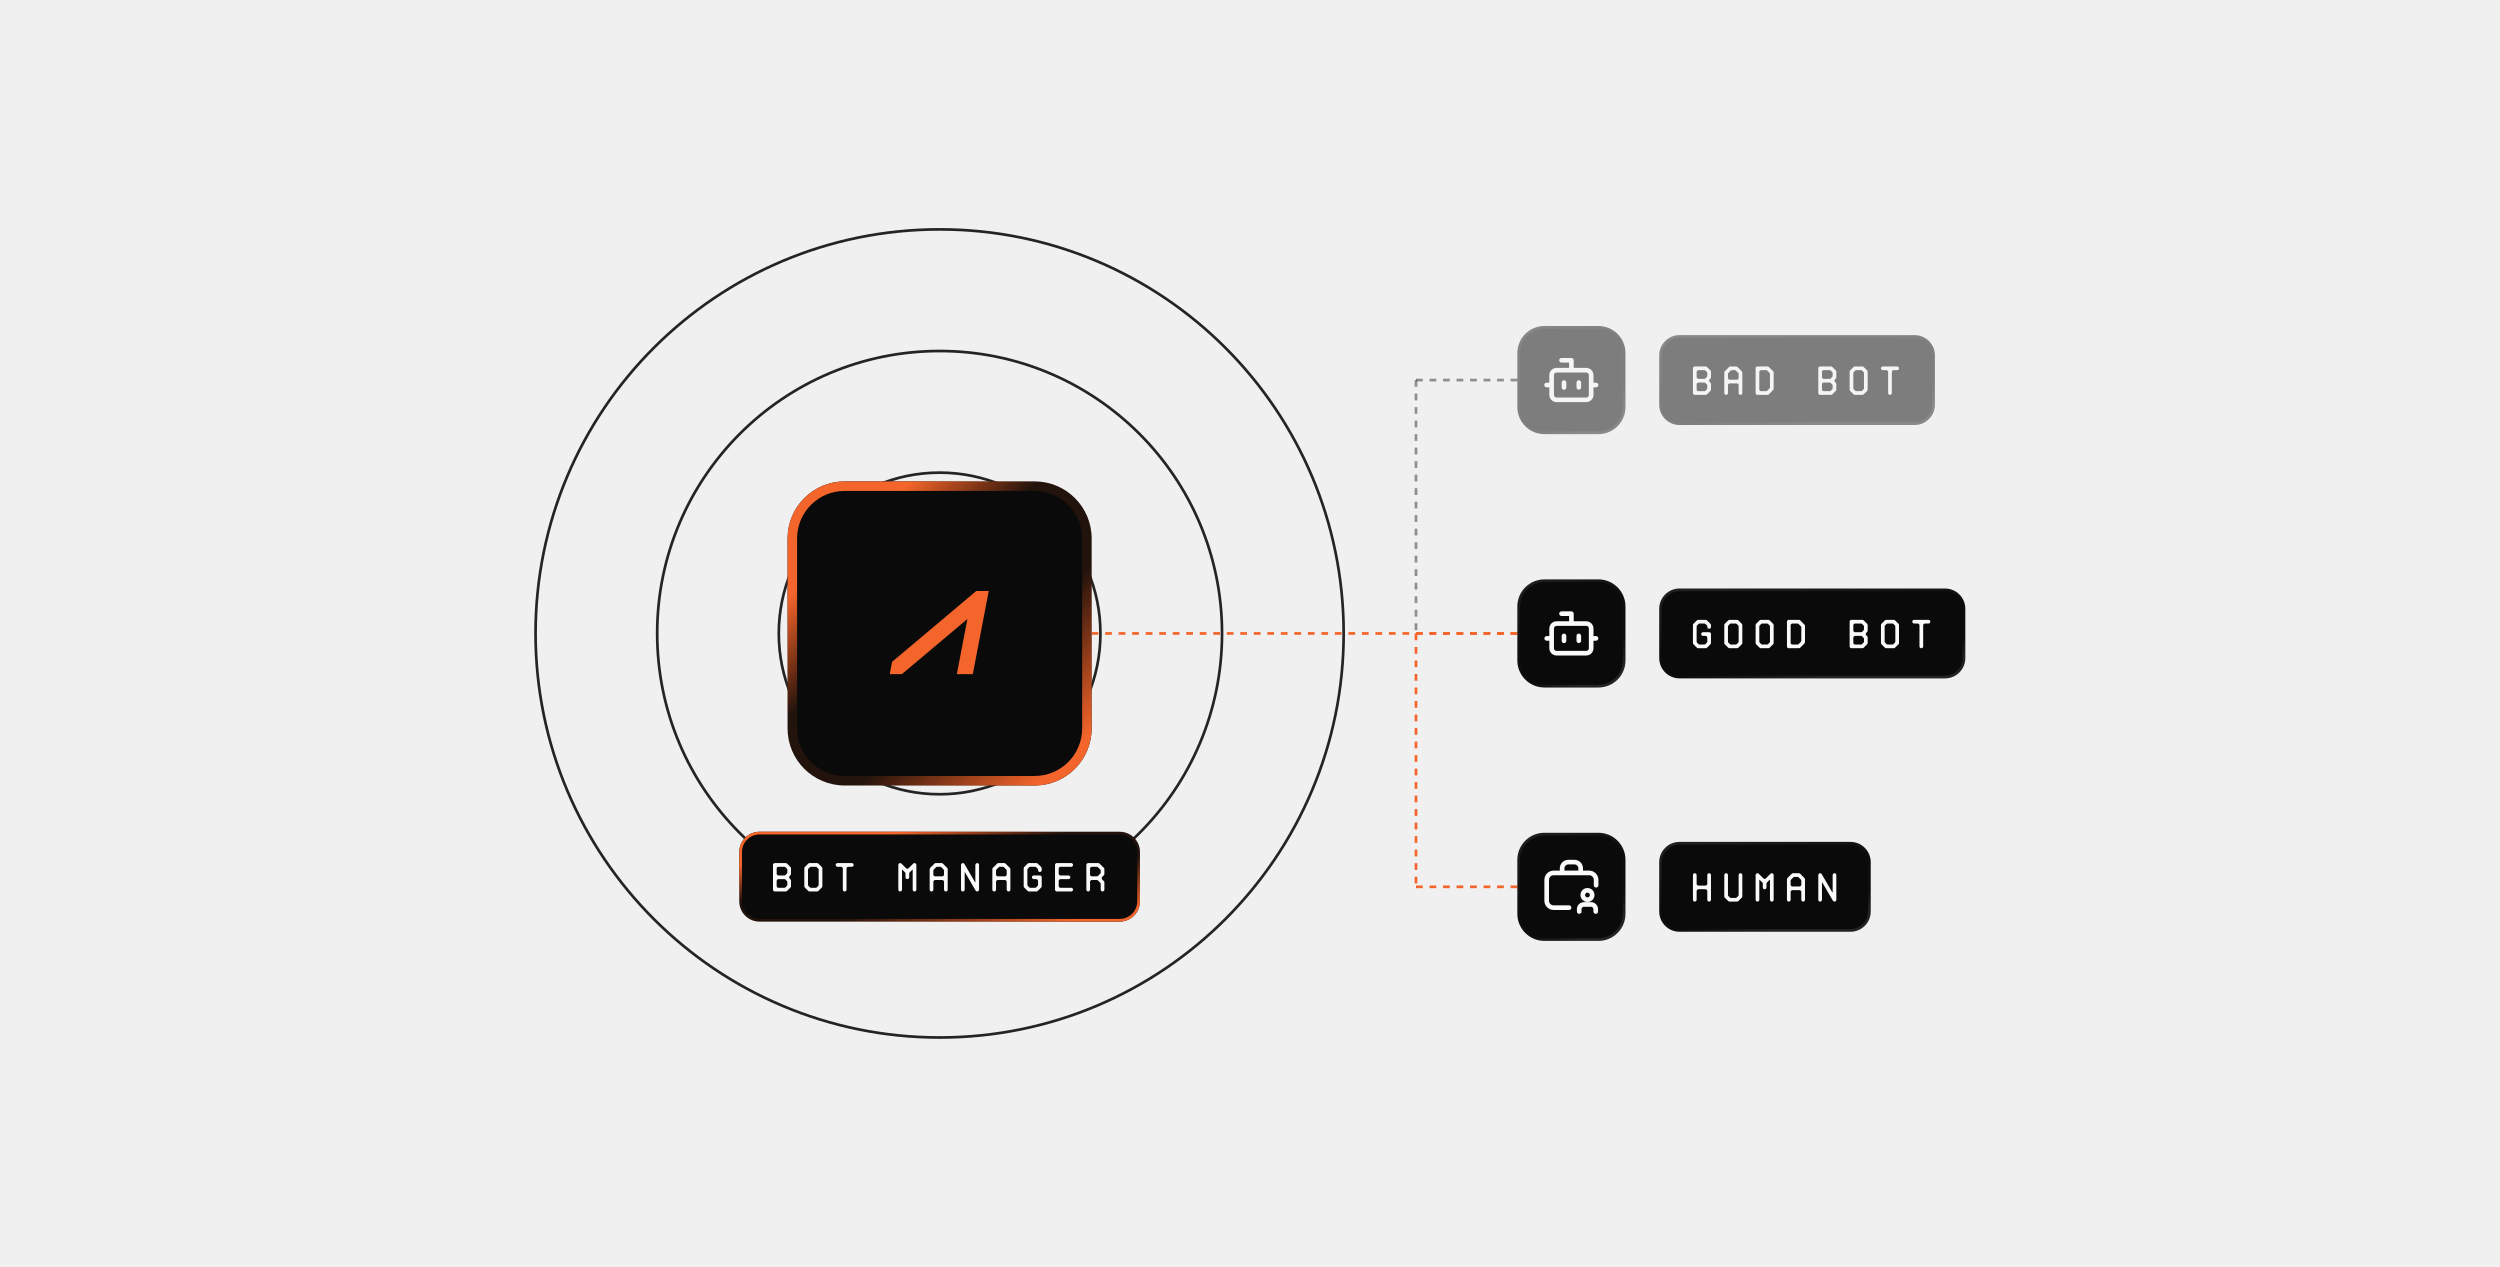
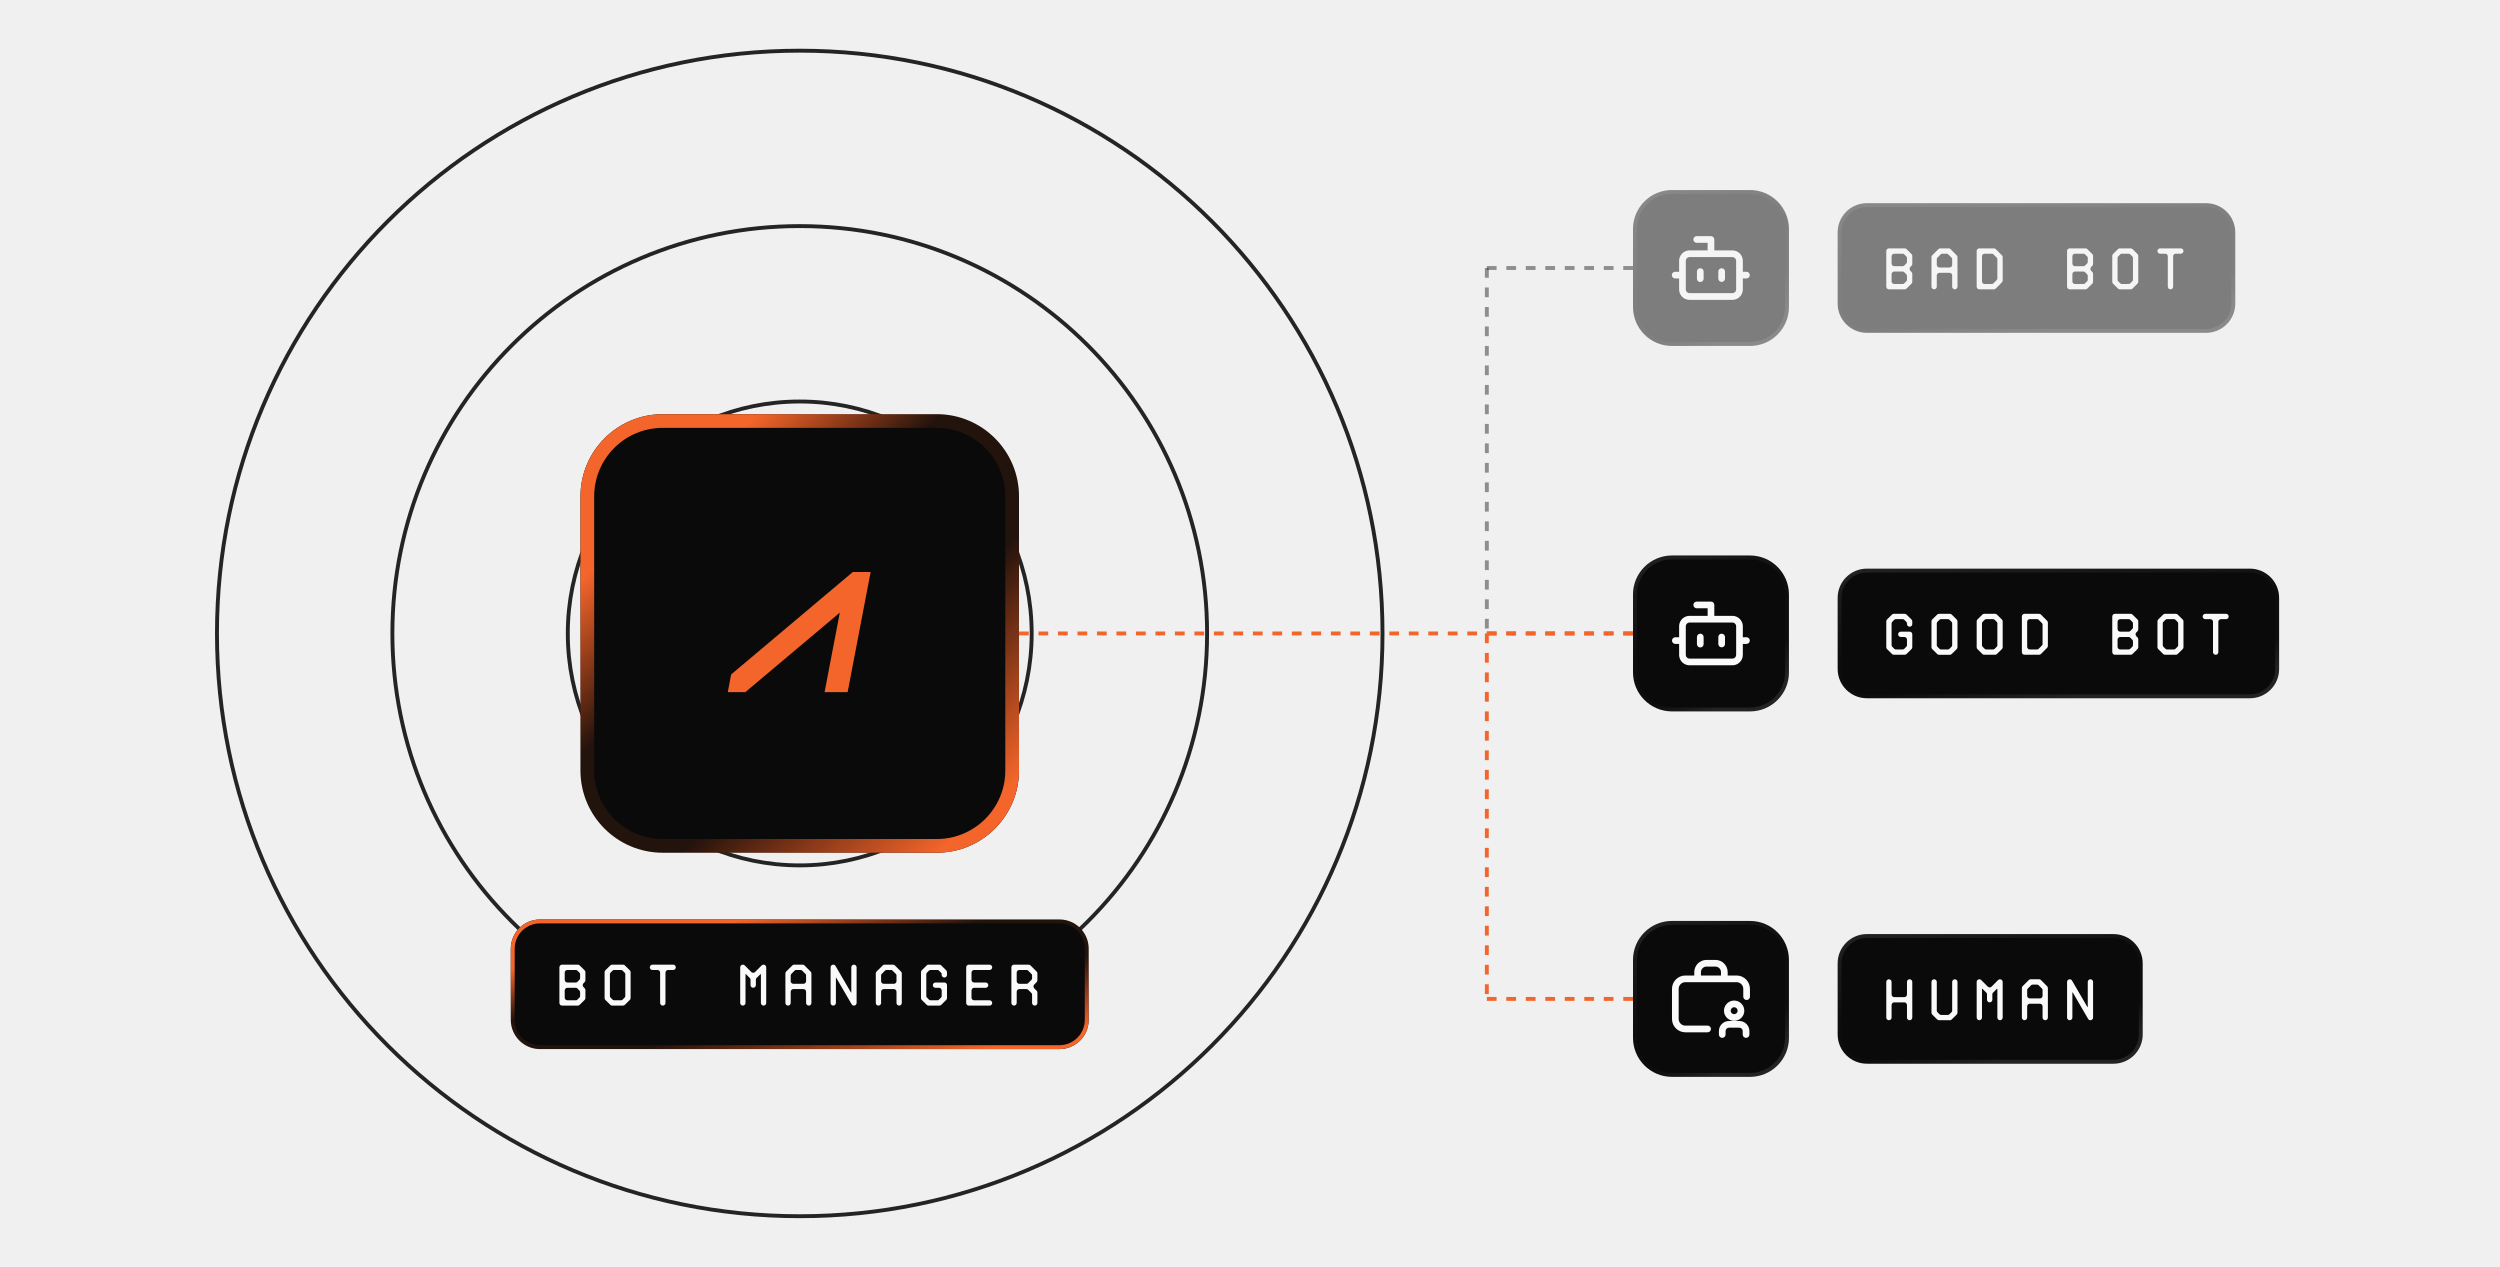
- <svg xmlns="http://www.w3.org/2000/svg" width="592" height="300" viewBox="-126.5 -54 592 300" fill="none">
+ <svg xmlns="http://www.w3.org/2000/svg" width="592" height="300" viewBox="-35.3 -8 410.45 208" fill="none">
  <g>
    <g>
      <circle cx="96" cy="96" r="95.68" stroke="#242424" stroke-width=".64" />
      <circle cx="96" cy="96" r="66.88" stroke="#242424" stroke-width=".64" />
      <circle cx="96" cy="96" r="38.08" stroke="#242424" stroke-width=".64" />
      <g filter="url(#filter0_d_1616_203)">
        <circle cx="96" cy="96" r="2.4" fill="#F3652B" />
      </g>
    </g>
    <g>
      <path d="M132 96h108" stroke="#F3652B" stroke-width=".64" stroke-dasharray="1.6 1.6" />
    </g>
    <g opacity=".5">
      <path d="M208.808 36v60" stroke="#2B2B2B" stroke-width=".64" stroke-dasharray="1.6 1.6" />
    </g>
    <g>
      <path d="M208.808 96v60" stroke="#F3652B" stroke-width=".64" stroke-dasharray="1.6 1.6" />
    </g>
    <g opacity=".5">
      <path d="M208.808 36h24" stroke="#2B2B2B" stroke-width=".64" stroke-dasharray="1.6 1.6" />
    </g>
    <g>
      <path d="M208.808 96h24" stroke="#F3652B" stroke-width=".64" stroke-dasharray="1.6 1.6" />
    </g>
    <g>
      <path d="M208.808 156h24" stroke="#F3652B" stroke-width=".64" stroke-dasharray="1.6 1.6" />
    </g>
    <g>
      <mask id="path-13-inside-1_1616_203" fill="white">
        <path d="M60 73.5C60 66.044 66.044 60 73.5 60h45c7.456 0 13.5 6.044 13.5 13.5v45c0 7.456-6.044 13.5-13.5 13.5h-45c-7.456 0-13.5-6.044-13.5-13.5z" />
      </mask>
      <path d="M60 73.5C60 66.044 66.044 60 73.5 60h45c7.456 0 13.5 6.044 13.5 13.5v45c0 7.456-6.044 13.5-13.5 13.5h-45c-7.456 0-13.5-6.044-13.5-13.5z" fill="#0A0A0A" />
      <path d="M73.5 60v2.25h45v-4.5h-45zM132 73.5h-2.25v45h4.5v-45zM118.5 132v-2.25h-45v4.5h45zM60 118.5h2.25v-45h-4.5v45zM73.5 132v-2.25c-6.213 0-11.25-5.037-11.25-11.25h-4.5c0 8.698 7.052 15.75 15.75 15.75zm58.5-13.5h-2.25c0 6.213-5.037 11.25-11.25 11.25v4.5c8.698 0 15.75-7.052 15.75-15.75zM118.5 60v2.25c6.213 0 11.25 5.037 11.25 11.25h4.5c0-8.698-7.052-15.75-15.75-15.75zm-45 0v-2.25c-8.698 0-15.75 7.052-15.75 15.75h4.5c0-6.213 5.037-11.25 11.25-11.25z" fill="url(#paint0_linear_1616_203)" mask="url(#path-13-inside-1_1616_203)" />
      <g>
        <g clip-path="url(#clip0_1616_203)">
          <g>
            <mask id="mask0_1616_203" style="mask-type:luminance" maskUnits="userSpaceOnUse" x="84" y="85" width="24" height="22">
              <g>
                <path d="M107.812 85.875H84.188v20.25h23.624z" fill="white" />
              </g>
            </mask>
            <g mask="url(#mask0_1616_203)">
              <g>
                <path fill-rule="evenodd" clip-rule="evenodd" d="M104.76 85.875 84.74 102.73l-.552 2.901h2.884l15.508-13.05-2.5 13.05h3.784l3.784-19.756z" fill="#F3652B" />
              </g>
            </g>
          </g>
        </g>
      </g>
    </g>
    <g>
      <mask id="path-17-inside-2_1616_203" fill="white">
        <path d="M48.56 147.76a4.8 4.8 0 0 1 4.8-4.8h85.28a4.8 4.8 0 0 1 4.8 4.8v11.68a4.8 4.8 0 0 1-4.8 4.8H53.36a4.8 4.8 0 0 1-4.8-4.8z" />
      </mask>
      <path d="M48.56 147.76a4.8 4.8 0 0 1 4.8-4.8h85.28a4.8 4.8 0 0 1 4.8 4.8v11.68a4.8 4.8 0 0 1-4.8 4.8H53.36a4.8 4.8 0 0 1-4.8-4.8z" fill="#0A0A0A" />
      <path d="M53.36 142.96v.64h85.28v-1.28H53.36zm90.08 4.8h-.64v11.68h1.28v-11.68zm-4.8 16.48v-.64H53.36v1.28h85.28zm-90.08-4.8h.64v-11.68h-1.28v11.68zm4.8 4.8v-.64a4.16 4.16 0 0 1-4.16-4.16h-1.28a5.44 5.44 0 0 0 5.44 5.44zm90.08-4.8h-.64a4.16 4.16 0 0 1-4.16 4.16v1.28a5.44 5.44 0 0 0 5.44-5.44zm-4.8-16.48v.64a4.16 4.16 0 0 1 4.16 4.16h1.28a5.44 5.44 0 0 0-5.44-5.44zm-85.28 0v-.64a5.44 5.44 0 0 0-5.44 5.44h1.28a4.16 4.16 0 0 1 4.16-4.16z" fill="url(#paint1_linear_1616_203)" mask="url(#path-17-inside-2_1616_203)" />
      <path d="m59.486 153.214.356-.366a.32.32 0 0 0 .098-.239v-.665a.32.32 0 0 0-.098-.239l-.356-.357a.33.33 0 0 0-.24-.093h-1.401a.42.42 0 0 0-.305.126.42.42 0 0 0-.126.305v1.181q0 .178.126.31a.4.4 0 0 0 .305.131h1.401a.32.32 0 0 0 .24-.094m0 2.916.356-.357a.32.32 0 0 0 .098-.239v-.651a.32.32 0 0 0-.098-.239l-.356-.366a.32.32 0 0 0-.24-.098h-1.401a.4.4 0 0 0-.305.131.44.44 0 0 0-.126.314v1.167a.433.433 0 0 0 .43.436h1.402a.33.33 0 0 0 .24-.098m1.2-2.888-.193.192a.42.42 0 0 0-.122.305q0 .197.122.319l.192.192a.42.42 0 0 1 .127.305v1.298q0 .188-.127.314l-.806.797a.4.4 0 0 1-.314.136h-2.592a.4.4 0 0 1-.305-.127.4.4 0 0 1-.126-.304v-5.855q0-.178.126-.305a.4.4 0 0 1 .305-.131h2.592q.192 0 .314.136l.806.797a.42.42 0 0 1 .127.309v1.313a.42.42 0 0 1-.127.309m6.614-2.728.806.797a.42.42 0 0 1 .127.309v4.242a.42.42 0 0 1-.127.305l-.806.797a.4.4 0 0 1-.314.136H65.2a.4.4 0 0 1-.31-.136l-.806-.797a.4.4 0 0 1-.122-.305v-4.242q0-.187.122-.309l.806-.797a.4.4 0 0 1 .31-.136h1.786q.192 0 .314.136m-.394 5.616.356-.357a.32.32 0 0 0 .099-.239v-3.59a.32.32 0 0 0-.099-.239l-.356-.357a.33.33 0 0 0-.239-.093h-1.139q-.15 0-.244.093l-.351.357a.32.32 0 0 0-.099.239v3.59q0 .141.099.239l.351.357a.33.33 0 0 0 .244.098h1.14a.33.33 0 0 0 .238-.098m7.05-4.444v4.983a.42.42 0 0 1-.126.309.44.44 0 0 1-.319.122.4.4 0 0 1-.304-.127.4.4 0 0 1-.127-.304v-4.983a.42.42 0 0 0-.127-.305.42.42 0 0 0-.304-.126h-.835a.4.4 0 0 1-.304-.132.43.43 0 0 1-.127-.309q0-.178.127-.305a.4.4 0 0 1 .304-.131h3.408a.4.4 0 0 1 .305.131.42.42 0 0 1 .126.305.43.43 0 0 1-.126.309.4.4 0 0 1-.305.132h-.834a.42.42 0 0 0-.305.126.42.42 0 0 0-.126.305m15.667 4.983v-4.655q0-.08-.038-.08a.1.1 0 0 0-.06.028l-.634.633a.33.33 0 0 0-.093.244v.9a.4.4 0 0 1-.132.305.42.42 0 0 1-.304.126.44.44 0 0 1-.319-.122.43.43 0 0 1-.122-.309v-.9q0-.15-.094-.244l-.632-.633a.1.1 0 0 0-.061-.028q-.038 0-.038.08v4.655q0 .177-.131.304a.43.43 0 0 1-.31.127.4.4 0 0 1-.304-.127.4.4 0 0 1-.127-.304v-5.855q0-.178.127-.305a.4.4 0 0 1 .305-.131q.187 0 .314.127l1.078 1.082a.46.46 0 0 0 .314.127.42.42 0 0 0 .31-.127l1.073-1.082a.43.43 0 0 1 .318-.127.4.4 0 0 1 .305.131.42.42 0 0 1 .127.305v5.855q0 .177-.127.304a.4.4 0 0 1-.305.127.43.43 0 0 1-.309-.127.4.4 0 0 1-.131-.304m8.292-4.847v4.847q0 .177-.126.304a.4.4 0 0 1-.305.127.43.43 0 0 1-.31-.127.4.4 0 0 1-.13-.304v-1.842a.42.42 0 0 0-.127-.305.4.4 0 0 0-.305-.131h-1.664a.4.4 0 0 0-.305.131.42.42 0 0 0-.126.305v1.842q0 .177-.132.304a.43.43 0 0 1-.309.127.4.4 0 0 1-.304-.127.4.4 0 0 1-.127-.304v-4.847q0-.187.122-.31l1.008-.998a.4.4 0 0 1 .309-.136h1.392q.178 0 .305.127l.998 1.007a.4.4 0 0 1 .136.31m-.872 1.265v-.942a.33.33 0 0 0-.098-.239l-.558-.558a.33.33 0 0 0-.239-.093h-.736q-.15 0-.244.093l-.553.558a.33.33 0 0 0-.098.239v.942q0 .179.126.305a.4.4 0 0 0 .305.127h1.664q.178 0 .305-.127a.42.42 0 0 0 .126-.305m4.838-2.484 2.513 4.317q.033.048.051.047.02 0 .019-.065v-4.088a.4.4 0 0 1 .131-.305.427.427 0 0 1 .614 0 .42.42 0 0 1 .127.305v5.855q0 .177-.127.304a.4.4 0 0 1-.304.127.42.42 0 0 1-.385-.22l-2.517-4.332q-.014-.046-.047-.046-.019 0-.019.065v4.102q0 .177-.131.304a.43.43 0 0 1-.309.127.4.4 0 0 1-.305-.127.42.42 0 0 1-.126-.304v-5.855q0-.178.126-.305a.4.4 0 0 1 .305-.131q.253 0 .384.225m10.875 1.219v4.847q0 .177-.126.304a.4.4 0 0 1-.305.127.43.43 0 0 1-.309-.127.4.4 0 0 1-.131-.304v-1.842a.42.42 0 0 0-.127-.305.4.4 0 0 0-.305-.131h-1.664a.4.4 0 0 0-.304.131.4.4 0 0 0-.127.305v1.842q0 .177-.131.304a.43.43 0 0 1-.31.127.4.4 0 0 1-.304-.127.4.4 0 0 1-.127-.304v-4.847q0-.187.122-.31l1.008-.998a.4.4 0 0 1 .309-.136h1.392q.179 0 .305.127l.999 1.007q.135.123.135.31m-.871 1.265v-.942a.33.33 0 0 0-.099-.239l-.558-.558a.32.32 0 0 0-.239-.093h-.736q-.15 0-.243.093l-.554.558a.33.33 0 0 0-.098.239v.942q0 .179.127.305a.4.4 0 0 0 .304.127h1.664a.4.4 0 0 0 .305-.127.42.42 0 0 0 .127-.305m7.42-1.026v-.117a.33.33 0 0 0-.098-.239l-.356-.357a.33.33 0 0 0-.24-.093h-1.139q-.15 0-.243.093l-.352.357a.32.32 0 0 0-.098.239v3.59q0 .141.098.239l.352.357a.33.33 0 0 0 .243.098h1.139a.33.33 0 0 0 .24-.098l.356-.357a.33.33 0 0 0 .098-.239v-.918a.42.42 0 0 0-.126-.305.4.4 0 0 0-.305-.131h-.577a.44.44 0 0 1-.314-.132.423.423 0 0 1 0-.614.44.44 0 0 1 .314-.126h1.449q.178 0 .305.126a.42.42 0 0 1 .126.305v2.114q0 .188-.126.314l-.807.797a.4.4 0 0 1-.314.136h-1.786a.4.4 0 0 1-.309-.136l-.806-.797a.42.42 0 0 1-.122-.314v-4.233q0-.187.122-.309l.806-.797a.4.4 0 0 1 .309-.136h1.786q.192 0 .314.136l.807.797a.42.42 0 0 1 .126.309v.441q0 .178-.126.305a.42.42 0 0 1-.305.126.43.43 0 0 1-.31-.126.4.4 0 0 1-.131-.305m4.022 4.608v-5.855q0-.178.127-.305a.4.4 0 0 1 .305-.131h3.407a.4.4 0 0 1 .305.131.42.42 0 0 1 .127.305.43.43 0 0 1-.127.309.4.4 0 0 1-.305.132h-2.535a.42.42 0 0 0-.305.126.42.42 0 0 0-.127.305v1.181a.43.43 0 0 0 .127.31.4.4 0 0 0 .305.131h1.884a.43.43 0 0 1 .309.126.42.42 0 0 1 0 .614.42.42 0 0 1-.309.132h-1.884a.4.4 0 0 0-.305.131.43.43 0 0 0-.127.314v1.167a.43.43 0 0 0 .432.436h2.535a.4.4 0 0 1 .305.131.43.43 0 0 1 .127.31q0 .177-.127.304a.4.4 0 0 1-.305.127h-3.407a.4.4 0 0 1-.305-.127.42.42 0 0 1-.127-.304m9.924-2.278h-1.2a.4.4 0 0 0-.305.131.42.42 0 0 0-.126.305v1.842q0 .177-.131.304a.43.43 0 0 1-.31.127.4.4 0 0 1-.304-.127.4.4 0 0 1-.127-.304v-5.855q0-.178.127-.305a.4.4 0 0 1 .304-.131h2.4q.179 0 .314.136l.999.998a.42.42 0 0 1 .126.31v1.13a.43.43 0 0 1-.136.309l-.384.384a.42.42 0 0 0-.122.305q0 .183.122.319l.394.384a.42.42 0 0 1 .126.305v1.711q0 .177-.126.304a.42.42 0 0 1-.305.127.43.43 0 0 1-.309-.127.4.4 0 0 1-.132-.304v-1.383a.32.32 0 0 0-.098-.239l-.558-.558a.32.32 0 0 0-.239-.098m.239-.966.558-.558a.32.32 0 0 0 .098-.239v-.483a.33.33 0 0 0-.098-.239l-.558-.558a.32.32 0 0 0-.239-.093h-1.2a.42.42 0 0 0-.305.126.42.42 0 0 0-.126.305v1.401q0 .179.126.305a.42.42 0 0 0 .305.127h1.2a.33.33 0 0 0 .239-.094" fill="#FAFAFA" />
    </g>
    <g opacity=".5">
      <mask id="path-20-inside-3_1616_203" fill="white">
        <path d="M232.808 29.6a6.4 6.4 0 0 1 6.4-6.4h12.8a6.4 6.4 0 0 1 6.4 6.4v12.8a6.4 6.4 0 0 1-6.4 6.4h-12.8a6.4 6.4 0 0 1-6.4-6.4z" />
      </mask>
      <path d="M232.808 29.6a6.4 6.4 0 0 1 6.4-6.4h12.8a6.4 6.4 0 0 1 6.4 6.4v12.8a6.4 6.4 0 0 1-6.4 6.4h-12.8a6.4 6.4 0 0 1-6.4-6.4z" fill="#0A0A0A" />
      <path d="M239.208 23.2v.64h12.8v-1.28h-12.8zm19.2 6.4h-.64v12.8h1.28V29.6zm-6.4 19.2v-.64h-12.8v1.28h12.8zm-19.2-6.4h.64V29.6h-1.28v12.8zm6.4 6.4v-.64a5.76 5.76 0 0 1-5.76-5.76h-1.28a7.04 7.04 0 0 0 7.04 7.04zm19.2-6.4h-.64a5.76 5.76 0 0 1-5.76 5.76v1.28a7.04 7.04 0 0 0 7.04-7.04zm-6.4-19.2v.64a5.76 5.76 0 0 1 5.76 5.76h1.28a7.04 7.04 0 0 0-7.04-7.04zm-12.8 0v-.64a7.04 7.04 0 0 0-7.04 7.04h1.28a5.76 5.76 0 0 1 5.76-5.76z" fill="url(#paint2_linear_1616_203)" fill-opacity=".1" mask="url(#path-20-inside-3_1616_203)" />
      <g>
        <path fill-rule="evenodd" clip-rule="evenodd" d="M243.853 36.037c.302 0 .548.245.548.547v1.172a.548.548 0 0 1-1.097 0v-1.172a.55.55 0 0 1 .549-.547m3.51 0c.303 0 .548.245.549.547v1.172a.549.549 0 0 1-1.097 0v-1.172c0-.302.246-.547.548-.547m-1.756-5.267a.55.55 0 0 1 .55.55v1.791h2.962c.294 0 .6.078.859.229.257.148.481.373.63.63.15.26.23.565.23.859v1.793h.621a.549.549 0 0 1 0 1.097h-.621v1.792c0 .294-.08.6-.23.86a1.76 1.76 0 0 1-.63.628 1.73 1.73 0 0 1-.859.23h-7.022a1.73 1.73 0 0 1-1.49-.858 1.74 1.74 0 0 1-.229-.86V37.72h-.621a.549.549 0 1 1 0-1.097h.621V34.83c0-.294.079-.6.229-.86.149-.256.374-.481.631-.63a1.73 1.73 0 0 1 .859-.228h2.962v-1.244h-1.792a.547.547 0 1 1 0-1.097zm-3.51 3.437a.65.65 0 0 0-.311.083.7.7 0 0 0-.229.23.65.65 0 0 0-.082.309v4.682c0 .107.032.222.082.31a.66.66 0 0 0 .229.23.64.64 0 0 0 .311.08h7.022c.107 0 .223-.03.311-.08a.66.66 0 0 0 .229-.23.66.66 0 0 0 .082-.31V34.83a.66.66 0 0 0-.082-.31.7.7 0 0 0-.229-.23.65.65 0 0 0-.311-.082h-3.503l-.009.001h-3.51" fill="#FAFAFA" />
      </g>
    </g>
    <g opacity=".5">
      <mask id="path-23-inside-4_1616_203" fill="white">
        <path d="M266.407 30.16a4.8 4.8 0 0 1 4.8-4.8h55.68a4.8 4.8 0 0 1 4.8 4.8v11.68a4.8 4.8 0 0 1-4.8 4.8h-55.68a4.8 4.8 0 0 1-4.8-4.8z" />
      </mask>
      <path d="M266.407 30.16a4.8 4.8 0 0 1 4.8-4.8h55.68a4.8 4.8 0 0 1 4.8 4.8v11.68a4.8 4.8 0 0 1-4.8 4.8h-55.68a4.8 4.8 0 0 1-4.8-4.8z" fill="#0A0A0A" />
      <path d="M271.207 25.36V26h55.68v-1.28h-55.68zm60.48 4.8h-.64v11.68h1.28V30.16zm-4.8 16.48V46h-55.68v1.28h55.68zm-60.48-4.8h.64V30.16h-1.28v11.68zm4.8 4.8V46a4.16 4.16 0 0 1-4.16-4.16h-1.28a5.44 5.44 0 0 0 5.44 5.44zm60.48-4.8h-.64a4.16 4.16 0 0 1-4.16 4.16v1.28a5.44 5.44 0 0 0 5.44-5.44zm-4.8-16.48V26a4.16 4.16 0 0 1 4.16 4.16h1.28a5.44 5.44 0 0 0-5.44-5.44zm-55.68 0v-.64a5.44 5.44 0 0 0-5.44 5.44h1.28a4.16 4.16 0 0 1 4.16-4.16z" fill="url(#paint3_linear_1616_203)" fill-opacity=".1" mask="url(#path-23-inside-4_1616_203)" />
      <path d="m277.333 35.614.356-.366a.33.33 0 0 0 .099-.239v-.666a.33.33 0 0 0-.099-.239l-.356-.356a.32.32 0 0 0-.239-.094h-1.401a.42.42 0 0 0-.305.127.42.42 0 0 0-.127.305v1.18q0 .18.127.31a.4.4 0 0 0 .305.132h1.401a.32.32 0 0 0 .239-.094m0 2.915.356-.356a.33.33 0 0 0 .099-.239v-.651a.33.33 0 0 0-.099-.24l-.356-.365a.32.32 0 0 0-.239-.099h-1.401a.4.4 0 0 0-.305.132.44.44 0 0 0-.127.314v1.167a.433.433 0 0 0 .432.436h1.401a.32.32 0 0 0 .239-.099m1.2-2.887-.192.192a.42.42 0 0 0-.122.305q0 .196.122.319l.192.192a.4.4 0 0 1 .127.304v1.299q0 .188-.127.314l-.806.797a.4.4 0 0 1-.314.136h-2.592a.42.42 0 0 1-.305-.127.42.42 0 0 1-.127-.304v-5.855q0-.178.127-.305a.4.4 0 0 1 .305-.131h2.592q.192 0 .314.136l.806.797a.42.42 0 0 1 .127.31v1.312a.42.42 0 0 1-.127.309m7.547-1.42v4.846q0 .179-.126.305a.42.42 0 0 1-.305.127.43.43 0 0 1-.309-.127.4.4 0 0 1-.131-.304v-1.843a.42.42 0 0 0-.127-.304.4.4 0 0 0-.305-.132h-1.664a.4.4 0 0 0-.304.132.4.4 0 0 0-.127.304v1.843a.4.4 0 0 1-.131.304.43.43 0 0 1-.31.127.4.4 0 0 1-.304-.127.4.4 0 0 1-.127-.304v-4.847a.42.42 0 0 1 .122-.31l1.008-.998a.4.4 0 0 1 .309-.136h1.392q.179 0 .305.126l.998 1.008a.4.4 0 0 1 .136.31m-.871 1.265v-.942a.33.33 0 0 0-.099-.239l-.558-.558a.32.32 0 0 0-.239-.094h-.736q-.15 0-.243.094l-.554.558a.33.33 0 0 0-.098.24v.941q0 .178.127.305a.4.4 0 0 0 .304.127h1.664a.42.42 0 0 0 .305-.127.42.42 0 0 0 .127-.305m6.764 3.042.558-.557a.33.33 0 0 0 .098-.24v-3.187a.33.33 0 0 0-.098-.239l-.558-.558a.32.32 0 0 0-.239-.094h-1.2a.42.42 0 0 0-.305.127.42.42 0 0 0-.126.305v4.106a.43.43 0 0 0 .431.436h1.2a.33.33 0 0 0 .239-.099m.394-5.625.998 1.008a.4.4 0 0 1 .136.31v3.839a.4.4 0 0 1-.136.304l-.998 1.008a.42.42 0 0 1-.305.127h-2.4a.42.42 0 0 1-.305-.127.42.42 0 0 1-.126-.304v-5.855q0-.178.126-.305a.4.4 0 0 1 .305-.131h2.4q.178 0 .305.126m14.649 2.71.356-.366a.32.32 0 0 0 .098-.239v-.666a.32.32 0 0 0-.098-.239l-.356-.356a.32.32 0 0 0-.239-.094h-1.402a.42.42 0 0 0-.305.127.42.42 0 0 0-.126.305v1.18q0 .18.126.31a.4.4 0 0 0 .305.132h1.402a.32.32 0 0 0 .239-.094m0 2.915.356-.356a.32.32 0 0 0 .098-.239v-.651a.32.32 0 0 0-.098-.24l-.356-.365a.33.33 0 0 0-.239-.099h-1.402a.4.4 0 0 0-.305.132.44.44 0 0 0-.126.314v1.167a.43.43 0 0 0 .431.436h1.402a.33.33 0 0 0 .239-.099m1.2-2.887-.192.192a.4.4 0 0 0-.122.305q0 .196.122.319l.192.192a.42.42 0 0 1 .126.304v1.299q0 .188-.126.314l-.807.797a.4.4 0 0 1-.314.136h-2.592a.4.4 0 0 1-.304-.127.4.4 0 0 1-.127-.304v-5.855q0-.178.127-.305a.4.4 0 0 1 .304-.131h2.592a.4.4 0 0 1 .314.136l.807.797a.42.42 0 0 1 .126.31v1.312a.42.42 0 0 1-.126.309m6.614-2.728.806.797a.42.42 0 0 1 .127.31v4.241q0 .178-.127.305l-.806.797a.4.4 0 0 1-.314.136h-1.786a.4.4 0 0 1-.309-.136l-.807-.797a.4.4 0 0 1-.121-.305V34.02a.42.42 0 0 1 .121-.31l.807-.796a.4.4 0 0 1 .309-.136h1.786q.192 0 .314.136m-.394 5.615.357-.356a.33.33 0 0 0 .098-.239v-3.59a.33.33 0 0 0-.098-.24l-.357-.356a.32.32 0 0 0-.239-.094h-1.139q-.15 0-.244.094l-.351.356a.33.33 0 0 0-.099.24v3.59q0 .141.099.24l.351.355a.33.33 0 0 0 .244.099h1.139a.32.32 0 0 0 .239-.099m7.051-4.443v4.983a.423.423 0 0 1-.446.43.4.4 0 0 1-.304-.126.4.4 0 0 1-.127-.304v-4.983a.42.42 0 0 0-.126-.305.42.42 0 0 0-.305-.127h-.835a.4.4 0 0 1-.304-.13.43.43 0 0 1-.127-.31q0-.178.127-.305a.4.4 0 0 1 .304-.131h3.408q.179 0 .305.131a.433.433 0 0 1 0 .614.4.4 0 0 1-.305.131h-.834a.42.42 0 0 0-.305.127.42.42 0 0 0-.126.305" fill="#FAFAFA" />
    </g>
    <g>
      <mask id="path-26-inside-5_1616_203" fill="white">
        <path d="M232.808 89.6a6.4 6.4 0 0 1 6.4-6.4h12.8a6.4 6.4 0 0 1 6.4 6.4v12.8a6.4 6.4 0 0 1-6.4 6.4h-12.8a6.4 6.4 0 0 1-6.4-6.4z" />
      </mask>
      <path d="M232.808 89.6a6.4 6.4 0 0 1 6.4-6.4h12.8a6.4 6.4 0 0 1 6.4 6.4v12.8a6.4 6.4 0 0 1-6.4 6.4h-12.8a6.4 6.4 0 0 1-6.4-6.4z" fill="#0A0A0A" />
      <path d="M239.208 83.2v.64h12.8v-1.28h-12.8zm19.2 6.4h-.64v12.8h1.28V89.6zm-6.4 19.2v-.64h-12.8v1.28h12.8zm-19.2-6.4h.64V89.6h-1.28v12.8zm6.4 6.4v-.64a5.76 5.76 0 0 1-5.76-5.76h-1.28a7.04 7.04 0 0 0 7.04 7.04zm19.2-6.4h-.64a5.76 5.76 0 0 1-5.76 5.76v1.28a7.04 7.04 0 0 0 7.04-7.04zm-6.4-19.2v.64a5.76 5.76 0 0 1 5.76 5.76h1.28a7.04 7.04 0 0 0-7.04-7.04zm-12.8 0v-.64a7.04 7.04 0 0 0-7.04 7.04h1.28a5.76 5.76 0 0 1 5.76-5.76z" fill="url(#paint4_linear_1616_203)" fill-opacity=".1" mask="url(#path-26-inside-5_1616_203)" />
      <g>
        <path fill-rule="evenodd" clip-rule="evenodd" d="M243.853 96.037c.302 0 .548.245.548.548v1.17a.548.548 0 0 1-1.097 0v-1.17a.55.55 0 0 1 .549-.548m3.51 0c.303 0 .548.245.549.548v1.17a.549.549 0 0 1-1.097 0v-1.17c0-.303.246-.548.548-.548m-1.756-5.266a.55.55 0 0 1 .55.548v1.792h2.962c.294 0 .6.078.859.229.257.148.481.373.63.63.15.26.23.565.23.86v1.792h.621a.549.549 0 0 1 0 1.097h-.621v1.792c0 .295-.08.6-.23.86a1.76 1.76 0 0 1-.63.629 1.73 1.73 0 0 1-.859.229h-7.022a1.73 1.73 0 0 1-1.49-.858 1.75 1.75 0 0 1-.229-.86V97.72h-.621a.548.548 0 1 1 0-1.097h.621V94.83c0-.294.079-.6.229-.86.149-.256.374-.481.631-.63a1.73 1.73 0 0 1 .859-.228h2.962v-1.244h-1.792a.548.548 0 1 1 0-1.096zm-3.51 3.436a.65.65 0 0 0-.311.083.7.7 0 0 0-.229.23.65.65 0 0 0-.082.31v4.681c0 .107.032.222.082.31a.7.7 0 0 0 .229.23.64.64 0 0 0 .311.081h7.022c.107 0 .223-.03.311-.081a.7.7 0 0 0 .229-.23.66.66 0 0 0 .082-.31V94.83a.66.66 0 0 0-.082-.31.7.7 0 0 0-.229-.23.65.65 0 0 0-.311-.082h-3.503l-.009.001h-3.51" fill="#FAFAFA" />
      </g>
    </g>
    <g>
      <mask id="path-29-inside-6_1616_203" fill="white">
        <path d="M266.407 90.16a4.8 4.8 0 0 1 4.8-4.8h62.88a4.8 4.8 0 0 1 4.8 4.8v11.68a4.8 4.8 0 0 1-4.8 4.8h-62.88a4.8 4.8 0 0 1-4.8-4.8z" />
      </mask>
      <path d="M266.407 90.16a4.8 4.8 0 0 1 4.8-4.8h62.88a4.8 4.8 0 0 1 4.8 4.8v11.68a4.8 4.8 0 0 1-4.8 4.8h-62.88a4.8 4.8 0 0 1-4.8-4.8z" fill="#0A0A0A" />
      <path d="M271.207 85.36V86h62.88v-1.28h-62.88zm67.68 4.8h-.64v11.68h1.28V90.16zm-4.8 16.48V106h-62.88v1.28h62.88zm-67.68-4.8h.64V90.16h-1.28v11.68zm4.8 4.8V106a4.16 4.16 0 0 1-4.16-4.16h-1.28a5.44 5.44 0 0 0 5.44 5.44zm67.68-4.8h-.64a4.16 4.16 0 0 1-4.16 4.16v1.28a5.44 5.44 0 0 0 5.44-5.44zm-4.8-16.48V86a4.16 4.16 0 0 1 4.16 4.16h1.28a5.44 5.44 0 0 0-5.44-5.44zm-62.88 0v-.64a5.44 5.44 0 0 0-5.44 5.44h1.28a4.16 4.16 0 0 1 4.16-4.16z" fill="url(#paint5_linear_1616_203)" fill-opacity=".1" mask="url(#path-29-inside-6_1616_203)" />
      <path d="M277.788 94.46v-.116a.32.32 0 0 0-.099-.24l-.356-.356a.32.32 0 0 0-.239-.093h-1.139q-.15 0-.244.093l-.351.357a.32.32 0 0 0-.099.239v3.59q0 .141.099.24l.351.356a.33.33 0 0 0 .244.098h1.139a.32.32 0 0 0 .239-.098l.356-.357a.32.32 0 0 0 .099-.239v-.918a.4.4 0 0 0-.127-.305.4.4 0 0 0-.304-.131h-.577a.44.44 0 0 1-.314-.132.425.425 0 0 1 0-.614.44.44 0 0 1 .314-.126h1.449q.178 0 .304.126a.4.4 0 0 1 .127.305v2.114q0 .188-.127.314l-.806.797a.4.4 0 0 1-.314.136h-1.786a.4.4 0 0 1-.309-.136l-.807-.797a.43.43 0 0 1-.122-.314V94.02a.42.42 0 0 1 .122-.31l.807-.796a.4.4 0 0 1 .309-.136h1.786q.192 0 .314.136l.806.797a.42.42 0 0 1 .127.31v.44q0 .178-.127.305a.4.4 0 0 1-.304.126.43.43 0 0 1-.31-.126.4.4 0 0 1-.131-.305m7.36-1.546.806.797a.42.42 0 0 1 .126.31v4.242q0 .177-.126.304l-.806.797a.4.4 0 0 1-.314.136h-1.786a.4.4 0 0 1-.31-.136l-.806-.797a.42.42 0 0 1-.122-.304V94.02a.42.42 0 0 1 .122-.31l.806-.796a.4.4 0 0 1 .31-.136h1.786q.191 0 .314.136m-.394 5.616.356-.357a.32.32 0 0 0 .099-.239v-3.59a.32.32 0 0 0-.099-.24l-.356-.356a.32.32 0 0 0-.239-.093h-1.139a.33.33 0 0 0-.244.093l-.352.357a.33.33 0 0 0-.098.239v3.59q0 .141.098.24l.352.356a.33.33 0 0 0 .244.098h1.139a.33.33 0 0 0 .239-.098m7.814-5.616.806.797a.42.42 0 0 1 .127.31v4.242q0 .177-.127.304l-.806.797a.4.4 0 0 1-.314.136h-1.786a.4.4 0 0 1-.309-.136l-.806-.797a.4.4 0 0 1-.122-.304V94.02q0-.187.122-.31l.806-.796a.4.4 0 0 1 .309-.136h1.786q.192 0 .314.136m-.394 5.616.357-.357a.33.33 0 0 0 .098-.239v-3.59a.33.33 0 0 0-.098-.24l-.357-.356a.32.32 0 0 0-.239-.093h-1.139q-.15 0-.243.093l-.352.357a.32.32 0 0 0-.098.239v3.59q0 .141.098.24l.352.356a.33.33 0 0 0 .243.098h1.139a.32.32 0 0 0 .239-.098m7.22 0 .557-.558a.33.33 0 0 0 .099-.24v-3.187a.33.33 0 0 0-.099-.239l-.557-.558a.33.33 0 0 0-.24-.093h-1.2a.42.42 0 0 0-.304.126.4.4 0 0 0-.127.305v4.106q0 .178.127.31a.42.42 0 0 0 .304.126h1.2a.33.33 0 0 0 .24-.098m.393-5.625.999 1.007a.4.4 0 0 1 .136.31v3.839a.4.4 0 0 1-.136.305l-.999 1.007a.4.4 0 0 1-.304.127h-2.4a.42.42 0 0 1-.305-.127.42.42 0 0 1-.127-.304v-5.855q0-.178.127-.305a.4.4 0 0 1 .305-.13h2.4q.178 0 .304.126m14.649 2.71.357-.367a.33.33 0 0 0 .098-.239v-.665a.33.33 0 0 0-.098-.24l-.357-.356a.32.32 0 0 0-.239-.093h-1.401a.42.42 0 0 0-.305.126.42.42 0 0 0-.127.305v1.181q0 .178.127.31a.4.4 0 0 0 .305.13h1.401a.32.32 0 0 0 .239-.093m0 2.915.357-.357a.33.33 0 0 0 .098-.239v-.651a.33.33 0 0 0-.098-.24l-.357-.365a.32.32 0 0 0-.239-.098h-1.401a.4.4 0 0 0-.305.13.44.44 0 0 0-.127.315v1.167a.433.433 0 0 0 .432.436h1.401a.32.32 0 0 0 .239-.098m1.2-2.888-.192.192a.4.4 0 0 0-.122.305q0 .197.122.319l.192.192a.4.4 0 0 1 .127.305v1.298q0 .188-.127.314l-.806.797a.4.4 0 0 1-.314.136h-2.592a.42.42 0 0 1-.305-.127.42.42 0 0 1-.126-.304v-5.855q0-.178.126-.305a.4.4 0 0 1 .305-.13h2.592q.192 0 .314.135l.806.797a.42.42 0 0 1 .127.31v1.312a.42.42 0 0 1-.127.31m6.615-2.728.806.797a.42.42 0 0 1 .127.31v4.242q0 .177-.127.304l-.806.797a.4.4 0 0 1-.314.136h-1.786a.4.4 0 0 1-.31-.136l-.806-.797a.42.42 0 0 1-.122-.304V94.02a.42.42 0 0 1 .122-.31l.806-.796a.4.4 0 0 1 .31-.136h1.786q.192 0 .314.136m-.394 5.616.356-.357a.32.32 0 0 0 .099-.239v-3.59a.32.32 0 0 0-.099-.24l-.356-.356a.32.32 0 0 0-.239-.093h-1.139q-.15 0-.244.093l-.351.357a.32.32 0 0 0-.099.239v3.59q0 .141.099.24l.351.356a.33.33 0 0 0 .244.098h1.139a.33.33 0 0 0 .239-.098m7.05-4.444v4.983a.42.42 0 0 1-.445.431.42.42 0 0 1-.305-.127.42.42 0 0 1-.126-.304v-4.983a.4.4 0 0 0-.127-.305.42.42 0 0 0-.305-.126h-.834a.4.4 0 0 1-.305-.132.43.43 0 0 1-.126-.309q0-.178.126-.305a.4.4 0 0 1 .305-.13h3.408a.4.4 0 0 1 .305.13.42.42 0 0 1 .126.305.43.43 0 0 1-.126.31.4.4 0 0 1-.305.13h-.834a.42.42 0 0 0-.305.127.4.4 0 0 0-.127.305" fill="#FAFAFA" />
    </g>
    <g>
      <mask id="path-32-inside-7_1616_203" fill="white">
        <path d="M232.808 149.6a6.4 6.4 0 0 1 6.4-6.4h12.8a6.4 6.4 0 0 1 6.4 6.4v12.8a6.4 6.4 0 0 1-6.4 6.4h-12.8a6.4 6.4 0 0 1-6.4-6.4z" />
      </mask>
      <path d="M232.808 149.6a6.4 6.4 0 0 1 6.4-6.4h12.8a6.4 6.4 0 0 1 6.4 6.4v12.8a6.4 6.4 0 0 1-6.4 6.4h-12.8a6.4 6.4 0 0 1-6.4-6.4z" fill="#0A0A0A" />
      <path d="M239.208 143.2v.64h12.8v-1.28h-12.8zm19.2 6.4h-.64v12.8h1.28v-12.8zm-6.4 19.2v-.64h-12.8v1.28h12.8zm-19.2-6.4h.64v-12.8h-1.28v12.8zm6.4 6.4v-.64a5.76 5.76 0 0 1-5.76-5.76h-1.28a7.04 7.04 0 0 0 7.04 7.04zm19.2-6.4h-.64a5.76 5.76 0 0 1-5.76 5.76v1.28a7.04 7.04 0 0 0 7.04-7.04zm-6.4-19.2v.64a5.76 5.76 0 0 1 5.76 5.76h1.28a7.04 7.04 0 0 0-7.04-7.04zm-12.8 0v-.64a7.04 7.04 0 0 0-7.04 7.04h1.28a5.76 5.76 0 0 1 5.76-5.76z" fill="url(#paint6_linear_1616_203)" fill-opacity=".1" mask="url(#path-32-inside-7_1616_203)" />
      <g>
        <path fill-rule="evenodd" clip-rule="evenodd" d="M250.25 159.627c.92 0 1.666.745 1.666 1.665v.559a.548.548 0 1 1-1.097 0v-.559a.57.57 0 0 0-.569-.568h-1.676a.57.57 0 0 0-.569.568v.559a.548.548 0 1 1-1.096 0v-.559c0-.92.745-1.665 1.665-1.665zm-3.911-10.027c1.111 0 2.012.9 2.012 2.011v.549h1.463c1.211 0 2.194.982 2.194 2.194v1.281a.548.548 0 0 1-1.097 0v-1.281c0-.606-.492-1.097-1.097-1.097h-8.413c-.605 0-1.097.491-1.097 1.097v4.938c0 .605.492 1.097 1.097 1.097h3.658a.548.548 0 1 1 0 1.096h-3.658a2.193 2.193 0 0 1-2.193-2.193v-4.938c0-1.212.982-2.194 2.193-2.194h1.464v-.549c0-1.111.9-2.011 2.011-2.011zm-1.463 1.097a.915.915 0 0 0-.915.914v.549h3.293v-.549a.915.915 0 0 0-.915-.914zm4.536 5.579c.297 0 .58.077.832.223l.006.002c.185.11.349.255.482.425l.119.178.004.004c.145.254.223.537.223.832 0 .291-.076.578-.224.832h.001a1.66 1.66 0 0 1-.605.608l-.006.003a1.65 1.65 0 0 1-1.664-.001 1.64 1.64 0 0 1-.606-.605l-.001.001a1.66 1.66 0 0 1-.002-1.67l.002-.004c.144-.243.348-.455.607-.605.254-.148.542-.223.832-.223m0 1.096a.5.5 0 0 0-.216.044l-.068.033a.575.575 0 0 0-.241.708l.032.064.002.006a.6.6 0 0 0 .144.163l.063.042.005.003a.57.57 0 0 0 .771-.208l.003-.006a.56.56 0 0 0 0-.56l-.043-.063a.57.57 0 0 0-.452-.226" fill="#FAFAFA" />
      </g>
    </g>
    <g>
      <mask id="path-35-inside-8_1616_203" fill="white">
        <path d="M266.407 150.16a4.8 4.8 0 0 1 4.8-4.8h40.48a4.8 4.8 0 0 1 4.8 4.8v11.68a4.8 4.8 0 0 1-4.8 4.8h-40.48a4.8 4.8 0 0 1-4.8-4.8z" />
      </mask>
      <path d="M266.407 150.16a4.8 4.8 0 0 1 4.8-4.8h40.48a4.8 4.8 0 0 1 4.8 4.8v11.68a4.8 4.8 0 0 1-4.8 4.8h-40.48a4.8 4.8 0 0 1-4.8-4.8z" fill="#0A0A0A" />
      <path d="M271.207 145.36v.64h40.48v-1.28h-40.48zm45.28 4.8h-.64v11.68h1.28v-11.68zm-4.8 16.48V166h-40.48v1.28h40.48zm-45.28-4.8h.64v-11.68h-1.28v11.68zm4.8 4.8V166a4.16 4.16 0 0 1-4.16-4.16h-1.28a5.44 5.44 0 0 0 5.44 5.44zm45.28-4.8h-.64a4.16 4.16 0 0 1-4.16 4.16v1.28a5.44 5.44 0 0 0 5.44-5.44zm-4.8-16.48v.64a4.16 4.16 0 0 1 4.16 4.16h1.28a5.44 5.44 0 0 0-5.44-5.44zm-40.48 0v-.64a5.44 5.44 0 0 0-5.44 5.44h1.28a4.16 4.16 0 0 1 4.16-4.16z" fill="url(#paint7_linear_1616_203)" fill-opacity=".1" mask="url(#path-35-inside-8_1616_203)" />
      <path d="M278.66 153.214v5.855q0 .177-.127.304a.4.4 0 0 1-.304.127.44.44 0 0 1-.319-.122.43.43 0 0 1-.122-.309v-2.053a.43.43 0 0 0-.127-.314.4.4 0 0 0-.304-.132h-1.664a.4.4 0 0 0-.305.132.44.44 0 0 0-.127.314v2.053q0 .177-.131.304a.43.43 0 0 1-.309.127.4.4 0 0 1-.305-.127.42.42 0 0 1-.127-.304v-5.855q0-.178.127-.305a.424.424 0 0 1 .614 0 .4.4 0 0 1 .131.305v2.053q0 .178.127.31a.4.4 0 0 0 .305.131h1.664q.178 0 .304-.131a.43.43 0 0 0 .127-.31v-2.053q0-.183.122-.309a.43.43 0 0 1 .319-.127q.178 0 .304.131a.42.42 0 0 1 .127.305m4.022 0v4.72q0 .141.098.239l.352.357a.33.33 0 0 0 .244.098h1.139a.33.33 0 0 0 .239-.098l.356-.357a.32.32 0 0 0 .099-.239v-4.72q0-.178.131-.305a.423.423 0 0 1 .614 0 .42.42 0 0 1 .126.305v5.048a.42.42 0 0 1-.126.305l-.806.797a.4.4 0 0 1-.314.136h-1.786a.4.4 0 0 1-.31-.136l-.806-.797a.42.42 0 0 1-.122-.305v-5.048q0-.178.127-.305a.427.427 0 0 1 .614 0 .4.4 0 0 1 .131.305m9.947 5.855v-4.655q0-.08-.037-.08a.1.1 0 0 0-.061.028l-.633.633a.33.33 0 0 0-.094.244v.9a.4.4 0 0 1-.131.305.42.42 0 0 1-.305.126.44.44 0 0 1-.319-.122.43.43 0 0 1-.121-.309v-.9q0-.15-.094-.244l-.633-.633a.1.1 0 0 0-.061-.028q-.037 0-.037.08v4.655q0 .177-.132.304a.43.43 0 0 1-.309.127.42.42 0 0 1-.305-.127.42.42 0 0 1-.126-.304v-5.855q0-.178.126-.305a.4.4 0 0 1 .305-.131q.188 0 .314.127l1.078 1.082a.46.46 0 0 0 .314.127.42.42 0 0 0 .31-.127l1.073-1.082a.43.43 0 0 1 .319-.127q.178 0 .304.131a.42.42 0 0 1 .127.305v5.855q0 .177-.127.304a.4.4 0 0 1-.304.127.43.43 0 0 1-.31-.127.4.4 0 0 1-.131-.304m8.293-4.847v4.847q0 .177-.127.304a.4.4 0 0 1-.305.127.43.43 0 0 1-.309-.127.4.4 0 0 1-.131-.304v-1.842a.4.4 0 0 0-.127-.305.4.4 0 0 0-.304-.131h-1.665a.4.4 0 0 0-.304.131.4.4 0 0 0-.127.305v1.842q0 .177-.131.304a.43.43 0 0 1-.309.127.4.4 0 0 1-.305-.127.42.42 0 0 1-.127-.304v-4.847q0-.187.122-.31l1.008-.998a.4.4 0 0 1 .309-.136h1.393q.178 0 .304.127l.999 1.007q.135.123.136.31m-.872 1.265v-.942a.33.33 0 0 0-.099-.239l-.557-.558a.33.33 0 0 0-.24-.093h-.735q-.15 0-.244.093l-.553.558a.33.33 0 0 0-.099.239v.942q0 .179.127.305a.4.4 0 0 0 .304.127h1.665q.178 0 .304-.127a.4.4 0 0 0 .127-.305m4.838-2.484 2.512 4.317q.033.048.052.047.018 0 .018-.065v-4.088q0-.178.132-.305a.423.423 0 0 1 .614 0 .42.42 0 0 1 .126.305v5.855q0 .177-.126.304a.42.42 0 0 1-.305.127.41.41 0 0 1-.384-.22l-2.518-4.332q-.014-.046-.046-.046-.02 0-.019.065v4.102q0 .177-.131.304a.43.43 0 0 1-.31.127.4.4 0 0 1-.304-.127.4.4 0 0 1-.127-.304v-5.855q0-.178.127-.305a.4.4 0 0 1 .304-.131q.253 0 .385.225" fill="#FAFAFA" />
    </g>
  </g>
  <defs>
    <filter id="filter0_d_1616_203" x="85.6" y="85.6" width="20.8" height="20.8" filterUnits="userSpaceOnUse" color-interpolation-filters="sRGB">
      <feFlood flood-opacity="0" result="BackgroundImageFix" />
      <feColorMatrix in="SourceAlpha" type="matrix" values="0 0 0 0 0 0 0 0 0 0 0 0 0 0 0 0 0 0 127 0" result="hardAlpha" />
      <feOffset />
      <feGaussianBlur stdDeviation="4" />
      <feColorMatrix type="matrix" values="0 0 0 0 0.953 0 0 0 0 0.396 0 0 0 0 0.169 0 0 0 0.9 0" />
      <feBlend mode="normal" in2="BackgroundImageFix" result="effect1_dropShadow_1616_203" />
      <feBlend mode="normal" in="SourceGraphic" in2="effect1_dropShadow_1616_203" result="shape" />
    </filter>
    <linearGradient id="paint0_linear_1616_203" x1="74.906" y1="73.5" x2="124.687" y2="126.375" gradientUnits="userSpaceOnUse">
      <stop stop-color="#F3652B" />
      <stop offset=".285" stop-color="#FE601F" stop-opacity=".1" />
      <stop offset=".6" stop-color="#FE601F" stop-opacity=".1" />
      <stop offset="1" stop-color="#F3652B" />
    </linearGradient>
    <linearGradient id="paint1_linear_1616_203" x1="68.203" y1="146.95" x2="74.162" y2="175.171" gradientUnits="userSpaceOnUse">
      <stop stop-color="#F3652B" />
      <stop offset=".285" stop-color="#FE601F" stop-opacity=".1" />
      <stop offset=".6" stop-color="#FE601F" stop-opacity=".1" />
      <stop offset="1" stop-color="#F3652B" />
    </linearGradient>
    <linearGradient id="paint2_linear_1616_203" x1="232.808" y1="23.2" x2="245.608" y2="48.8" gradientUnits="userSpaceOnUse">
      <stop stop-color="white" />
      <stop offset=".548" stop-color="white" stop-opacity=".1" />
      <stop offset=".817" stop-color="white" stop-opacity=".1" />
      <stop offset="1" stop-color="white" />
    </linearGradient>
    <linearGradient id="paint3_linear_1616_203" x1="266.407" y1="25.36" x2="270.631" y2="51.272" gradientUnits="userSpaceOnUse">
      <stop stop-color="white" />
      <stop offset=".548" stop-color="white" stop-opacity=".1" />
      <stop offset=".817" stop-color="white" stop-opacity=".1" />
      <stop offset="1" stop-color="white" />
    </linearGradient>
    <linearGradient id="paint4_linear_1616_203" x1="232.808" y1="83.2" x2="245.608" y2="108.8" gradientUnits="userSpaceOnUse">
      <stop stop-color="white" />
      <stop offset=".548" stop-color="white" stop-opacity=".1" />
      <stop offset=".817" stop-color="white" stop-opacity=".1" />
      <stop offset="1" stop-color="white" />
    </linearGradient>
    <linearGradient id="paint5_linear_1616_203" x1="266.407" y1="85.36" x2="270.23" y2="111.399" gradientUnits="userSpaceOnUse">
      <stop stop-color="white" />
      <stop offset=".548" stop-color="white" stop-opacity=".1" />
      <stop offset=".817" stop-color="white" stop-opacity=".1" />
      <stop offset="1" stop-color="white" />
    </linearGradient>
    <linearGradient id="paint6_linear_1616_203" x1="232.808" y1="143.2" x2="245.608" y2="168.8" gradientUnits="userSpaceOnUse">
      <stop stop-color="white" />
      <stop offset=".548" stop-color="white" stop-opacity=".1" />
      <stop offset=".817" stop-color="white" stop-opacity=".1" />
      <stop offset="1" stop-color="white" />
    </linearGradient>
    <linearGradient id="paint7_linear_1616_203" x1="266.407" y1="145.36" x2="271.815" y2="170.811" gradientUnits="userSpaceOnUse">
      <stop stop-color="white" />
      <stop offset=".548" stop-color="white" stop-opacity=".1" />
      <stop offset=".817" stop-color="white" stop-opacity=".1" />
      <stop offset="1" stop-color="white" />
    </linearGradient>
    <clipPath id="clip0_1616_203">
      <rect width="23.625" height="20.25" fill="white" transform="translate(84.188 85.875)" />
    </clipPath>
  </defs>
</svg>
